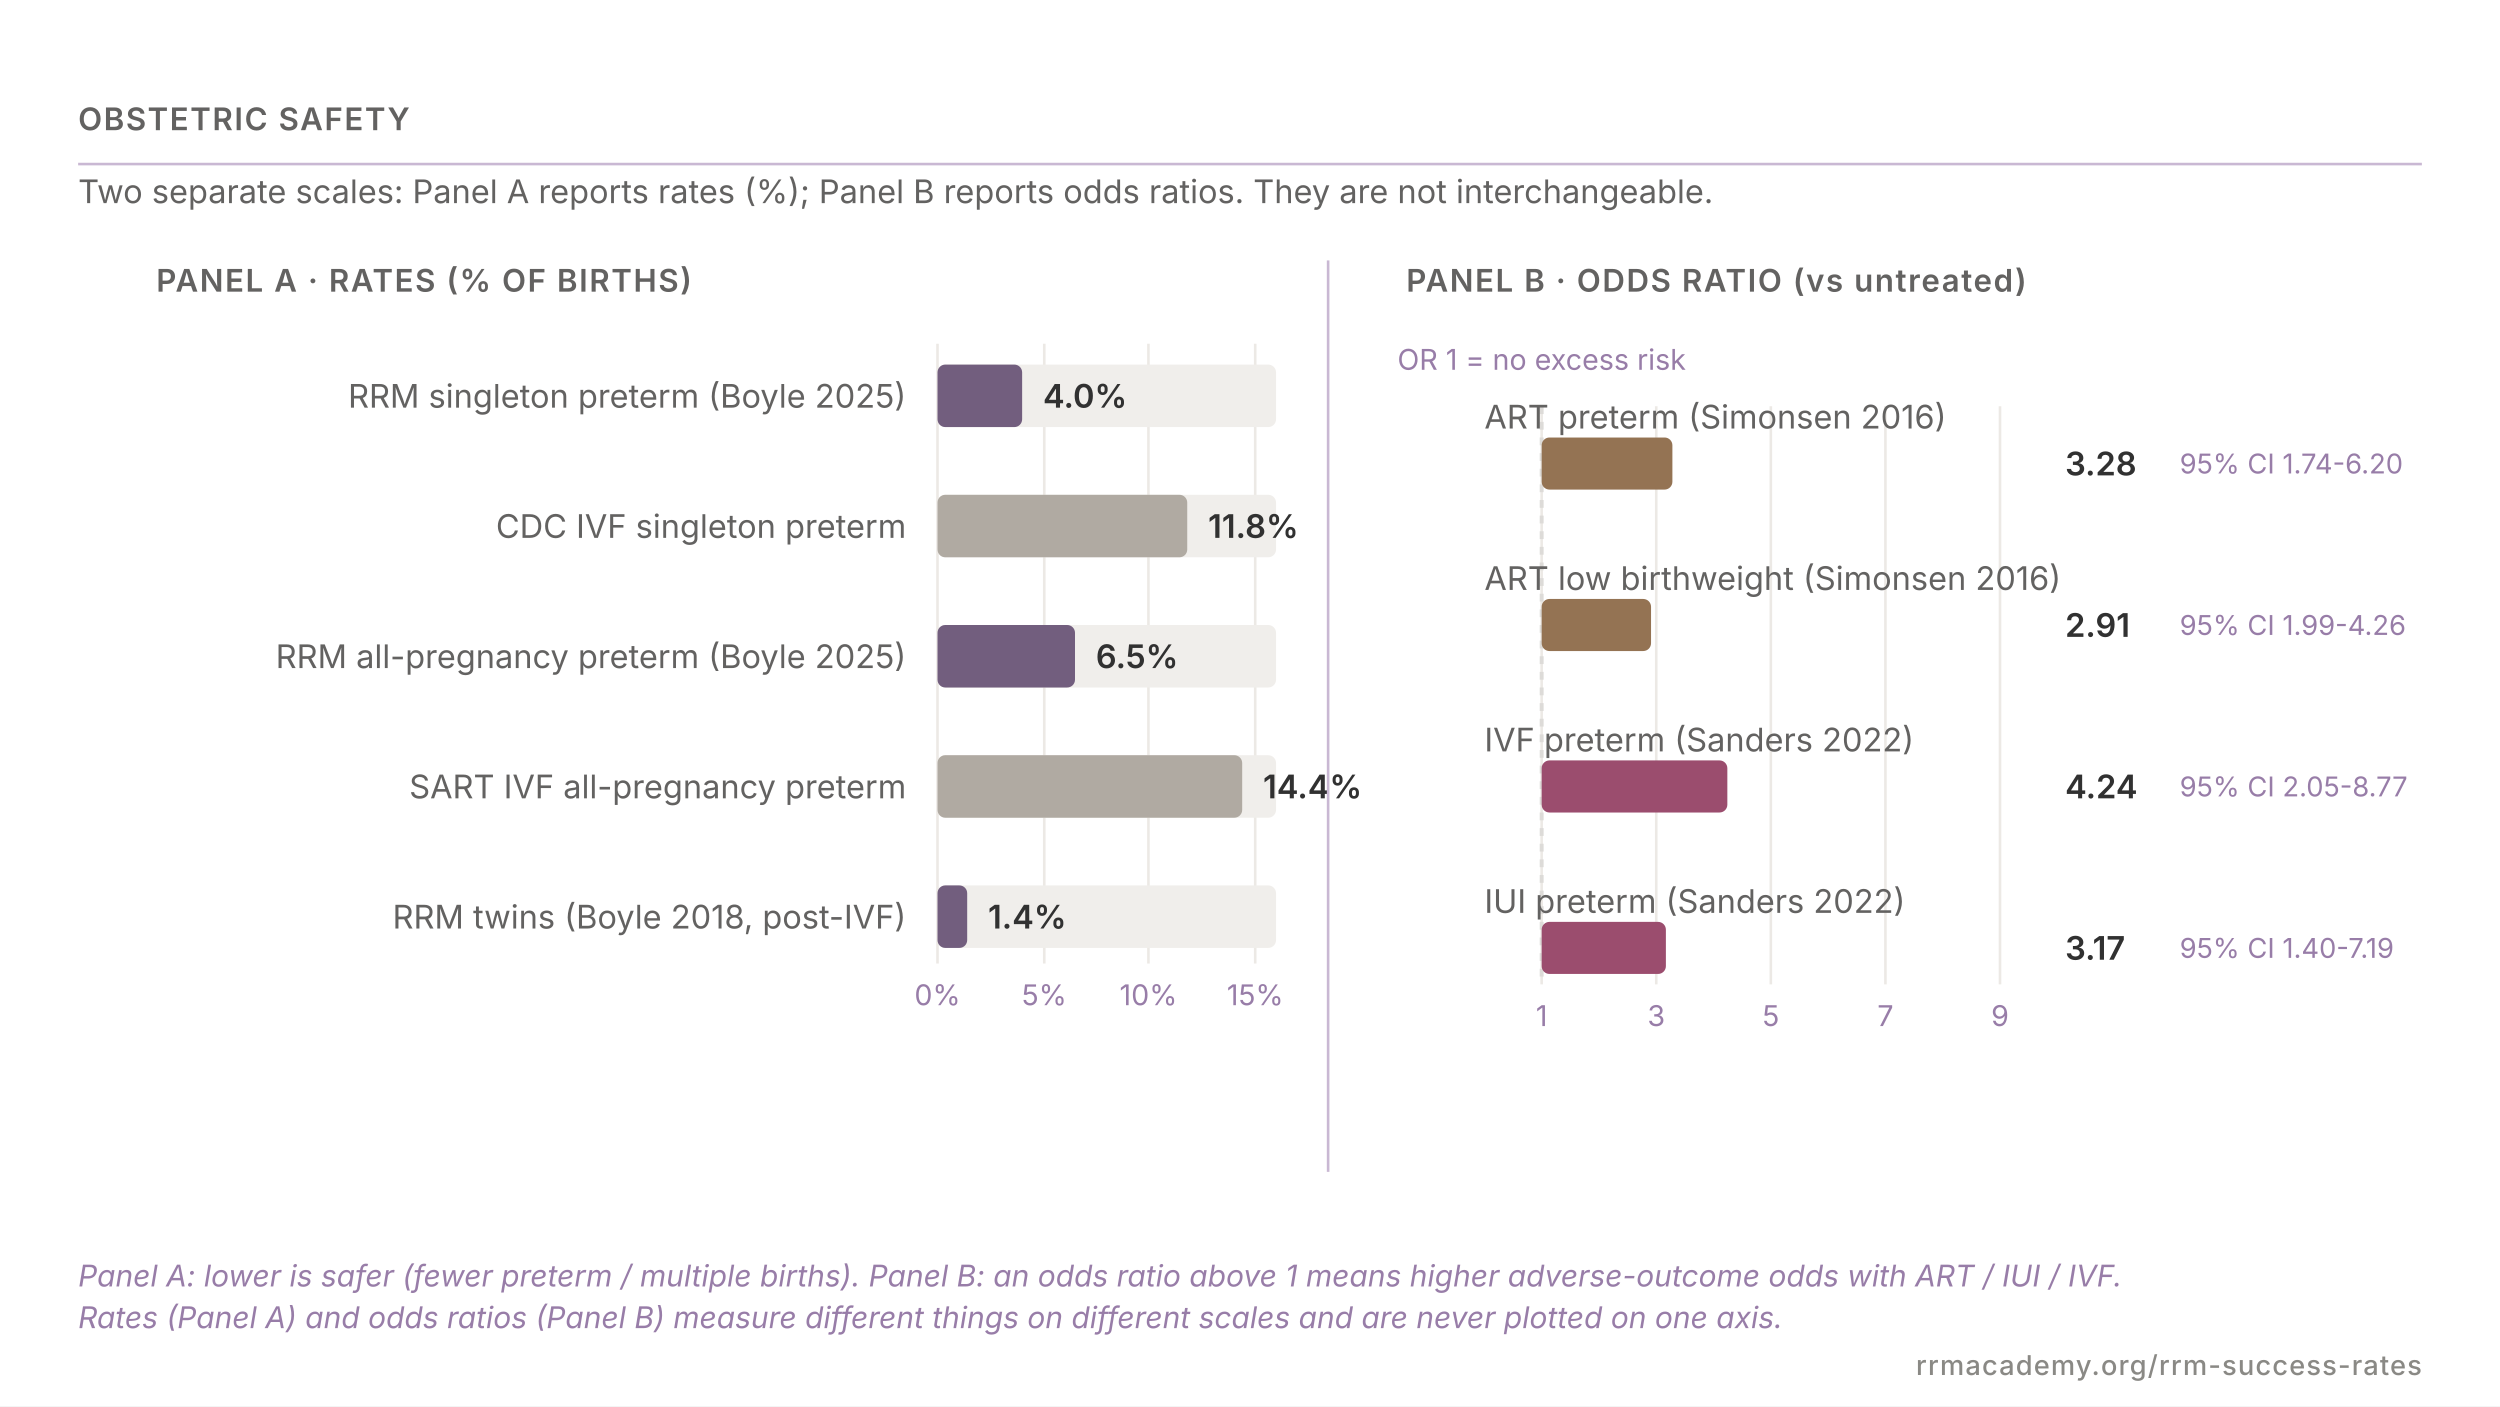
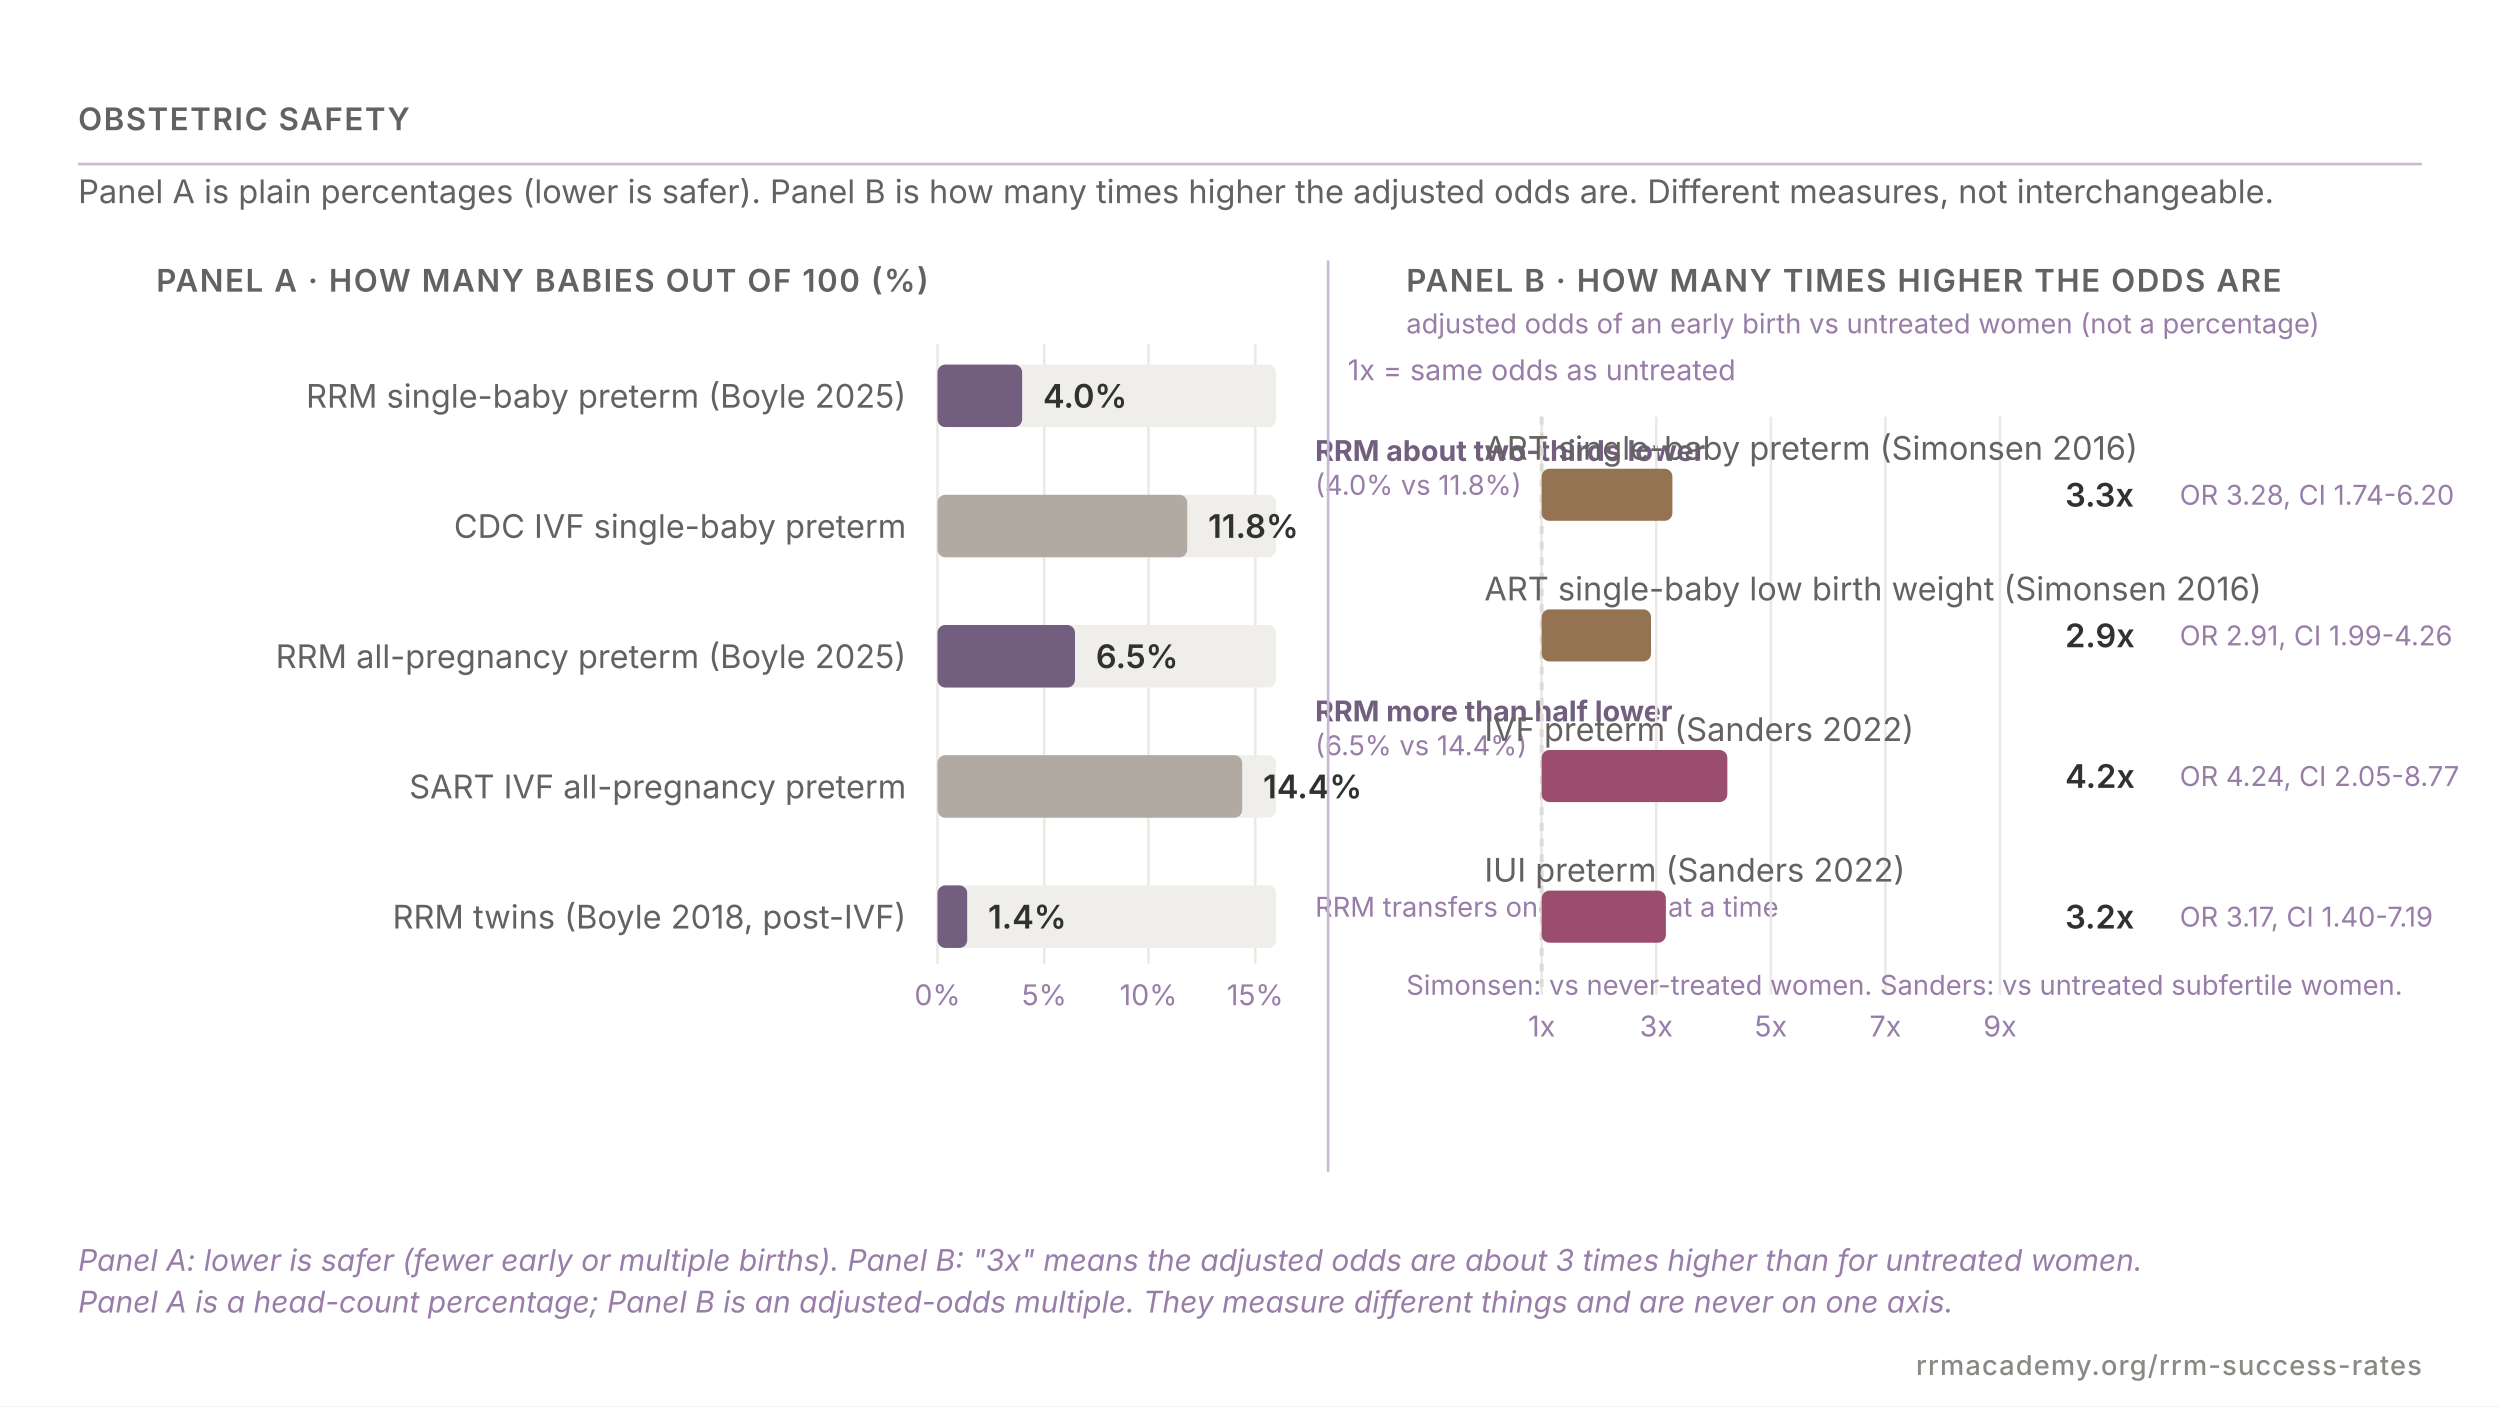
- <svg xmlns="http://www.w3.org/2000/svg" viewBox="0 0 960 540" role="img" aria-label="RRM obstetric safety: rates and odds ratios">
+ <svg xmlns="http://www.w3.org/2000/svg" viewBox="0 0 960 540" role="img" aria-label="RRM obstetric safety: absolute rates and how many times higher the odds are with ART">
  <rect width="960" height="540" fill="#ffffff" />
  <style>
    .heading { font-family: 'Inter', sans-serif; font-size: 12px; font-weight: 600; fill: #636261; letter-spacing: 0.05em; }
    .subtitle { font-family: 'Inter', sans-serif; font-size: 12.5px; font-weight: 400; fill: #636261; }
    .label { font-family: 'Inter', sans-serif; font-size: 12.5px; font-weight: 400; fill: #636261; dominant-baseline: central; }
    .label-end { font-family: 'Inter', sans-serif; font-size: 12.5px; font-weight: 400; fill: #636261; text-anchor: end; dominant-baseline: central; }
    .label-mid { font-family: 'Inter', sans-serif; font-size: 11.5px; font-weight: 400; fill: #636261; text-anchor: middle; }
    .small { font-family: 'Inter', sans-serif; font-size: 10.5px; font-weight: 400; fill: #987da8; }
    .value { font-family: 'Inter', sans-serif; font-size: 12.5px; font-weight: 600; fill: #313131; dominant-baseline: central; }
    .value-mid { font-family: 'Inter', sans-serif; font-size: 12px; font-weight: 600; fill: #313131; text-anchor: middle; }
    .value-accent { fill: #725e7e; }
    .axis { font-family: 'Inter', sans-serif; font-size: 11px; font-weight: 400; fill: #987da8; text-anchor: middle; }
    .axis-y { font-family: 'Inter', sans-serif; font-size: 11px; font-weight: 400; fill: #987da8; text-anchor: end; dominant-baseline: central; }
    .caption { font-family: 'Inter', sans-serif; font-size: 11.5px; font-style: italic; fill: #987da8; }
    .legend { font-family: 'Inter', sans-serif; font-size: 11.5px; font-weight: 400; fill: #636261; dominant-baseline: central; }
    .attribution { font-family: 'Inter', sans-serif; font-size: 10.5px; font-weight: 500; fill: #8a8985; letter-spacing: 0.04em; text-anchor: end; }
-     .flag { font-family: 'Inter', sans-serif; font-size: 12px; font-weight: 700; fill: #b45309; }
-     .flagnote { font-family: 'Inter', sans-serif; font-size: 10.5px; font-weight: 500; fill: #b45309; }
-     
+     .win { font-family: 'Inter', sans-serif; font-size: 11px; font-weight: 700; fill: #725e7e; }
+ 
  </style>
  <text x="30" y="50" class="heading">OBSTETRIC SAFETY</text>
  <line x1="30" y1="63" x2="930" y2="63" stroke="#c9b8d3" stroke-width="1" />
-   <text x="30" y="78" class="subtitle">Two separate scales: Panel A reports rates (%); Panel B reports odds ratios. They are not interchangeable.</text>
-   <text x="60" y="112" class="heading">PANEL A · RATES (% OF BIRTHS)</text>
+   <text x="30" y="78" class="subtitle">Panel A is plain percentages (lower is safer). Panel B is how many times higher the adjusted odds are. Different measures, not interchangeable.</text>
+   <text x="60" y="112" class="heading">PANEL A · HOW MANY BABIES OUT OF 100 (%)</text>
  <line x1="360" y1="132" x2="360" y2="370" stroke="#ece9e5" stroke-width="1" />
  <text x="360" y="386" class="axis">0%</text>
  <line x1="401" y1="132" x2="401" y2="370" stroke="#ece9e5" stroke-width="1" />
  <text x="401" y="386" class="axis">5%</text>
  <line x1="441" y1="132" x2="441" y2="370" stroke="#ece9e5" stroke-width="1" />
  <text x="441" y="386" class="axis">10%</text>
  <line x1="482" y1="132" x2="482" y2="370" stroke="#ece9e5" stroke-width="1" />
  <text x="482" y="386" class="axis">15%</text>
-   <text x="348" y="152" class="label-end" font-size="11.5px">RRM singleton preterm (Boyle 2025)</text>
+   <text x="348" y="152" class="label-end" font-size="11.5px">RRM single-baby preterm (Boyle 2025)</text>
  <rect x="360" y="140" width="130" height="24" rx="3" fill="#f0eeeb" />
  <rect x="360" y="140" width="32.5" height="24" rx="3" fill="#725e7e" />
  <text x="400.5" y="152" class="value">4.0%</text>
-   <text x="348" y="202" class="label-end" font-size="11.5px">CDC IVF singleton preterm</text>
+   <text x="348" y="202" class="label-end" font-size="11.5px">CDC IVF single-baby preterm</text>
  <rect x="360" y="190" width="130" height="24" rx="3" fill="#f0eeeb" />
  <rect x="360" y="190" width="95.9" height="24" rx="3" fill="#b0aaa2" />
  <text x="463.9" y="202" class="value">11.8%</text>
+   <text x="505" y="177" class="win">RRM about two-thirds lower</text>
+   <text x="505" y="190" class="small">(4.0% vs 11.8%)</text>
  <text x="348" y="252" class="label-end" font-size="11.5px">RRM all-pregnancy preterm (Boyle 2025)</text>
  <rect x="360" y="240" width="130" height="24" rx="3" fill="#f0eeeb" />
  <rect x="360" y="240" width="52.8" height="24" rx="3" fill="#725e7e" />
  <text x="420.8" y="252" class="value">6.5%</text>
  <text x="348" y="302" class="label-end" font-size="11.5px">SART IVF all-pregnancy preterm</text>
  <rect x="360" y="290" width="130" height="24" rx="3" fill="#f0eeeb" />
  <rect x="360" y="290" width="117.0" height="24" rx="3" fill="#b0aaa2" />
  <text x="485.0" y="302" class="value">14.4%</text>
+   <text x="505" y="277" class="win">RRM more than half lower</text>
+   <text x="505" y="290" class="small">(6.5% vs 14.4%)</text>
  <text x="348" y="352" class="label-end" font-size="11.5px">RRM twins (Boyle 2018, post-IVF)</text>
  <rect x="360" y="340" width="130" height="24" rx="3" fill="#f0eeeb" />
  <rect x="360" y="340" width="11.4" height="24" rx="3" fill="#725e7e" />
  <text x="379.4" y="352" class="value">1.4%</text>
+   <text x="505" y="352" class="small">RRM transfers one embryo at a time</text>
  <line x1="510" y1="100" x2="510" y2="450" stroke="#c9b8d3" stroke-width="1" />
-   <text x="540" y="112" class="heading">PANEL B · ODDS RATIO (vs untreated)</text>
-   <line x1="592" y1="156" x2="592" y2="378" stroke="#ece9e5" stroke-width="1" />
-   <text x="592" y="394" class="axis">1</text>
-   <line x1="636" y1="156" x2="636" y2="378" stroke="#ece9e5" stroke-width="1" />
-   <text x="636" y="394" class="axis">3</text>
-   <line x1="680" y1="156" x2="680" y2="378" stroke="#ece9e5" stroke-width="1" />
-   <text x="680" y="394" class="axis">5</text>
-   <line x1="724" y1="156" x2="724" y2="378" stroke="#ece9e5" stroke-width="1" />
-   <text x="724" y="394" class="axis">7</text>
-   <line x1="768" y1="156" x2="768" y2="378" stroke="#ece9e5" stroke-width="1" />
-   <text x="768" y="394" class="axis">9</text>
-   <line x1="592" y1="156" x2="592" y2="378" stroke="#dddbd8" stroke-width="1.5" stroke-dasharray="3 3" />
-   <text x="592" y="142" class="axis">OR 1 = no excess risk</text>
-   <text x="570" y="160" class="label" font-size="11.5px" dominant-baseline="auto">ART preterm (Simonsen 2016)</text>
-   <rect x="592" y="168" width="50.2" height="20" rx="3" fill="#947353" />
-   <text x="793" y="178" class="value" dominant-baseline="central">3.28</text>
-   <text x="837" y="178" class="small" dominant-baseline="central">95% CI 1.74-6.20</text>
-   <text x="570" y="222" class="label" font-size="11.5px" dominant-baseline="auto">ART low birthweight (Simonsen 2016)</text>
-   <rect x="592" y="230" width="42.0" height="20" rx="3" fill="#947353" />
-   <text x="793" y="240" class="value" dominant-baseline="central">2.91</text>
-   <text x="837" y="240" class="small" dominant-baseline="central">95% CI 1.99-4.26</text>
-   <text x="570" y="284" class="label" font-size="11.5px" dominant-baseline="auto">IVF preterm (Sanders 2022)</text>
-   <rect x="592" y="292" width="71.3" height="20" rx="3" fill="#9b4d6e" />
-   <text x="793" y="302" class="value" dominant-baseline="central">4.24</text>
-   <text x="837" y="302" class="small" dominant-baseline="central">95% CI 2.05-8.77</text>
-   <text x="570" y="346" class="label" font-size="11.5px" dominant-baseline="auto">IUI preterm (Sanders 2022)</text>
-   <rect x="592" y="354" width="47.7" height="20" rx="3" fill="#9b4d6e" />
-   <text x="793" y="364" class="value" dominant-baseline="central">3.17</text>
-   <text x="837" y="364" class="small" dominant-baseline="central">95% CI 1.40-7.19</text>
-   <text x="30" y="494" class="caption">Panel A: lower is safer (fewer preterm / multiple births). Panel B: an odds ratio above 1 means higher adverse-outcome odds with ART / IUI / IVF.</text>
-   <text x="30" y="510" class="caption">Rates (Panel A) and odds ratios (Panel B) measure different things on different scales and are never plotted on one axis.</text>
+   <text x="540" y="112" class="heading">PANEL B · HOW MANY TIMES HIGHER THE ODDS ARE</text>
+   <text x="540" y="128" class="small">adjusted odds of an early birth vs untreated women (not a percentage)</text>
+   <line x1="592" y1="160" x2="592" y2="382" stroke="#ece9e5" stroke-width="1" />
+   <text x="592" y="398" class="axis">1x</text>
+   <line x1="636" y1="160" x2="636" y2="382" stroke="#ece9e5" stroke-width="1" />
+   <text x="636" y="398" class="axis">3x</text>
+   <line x1="680" y1="160" x2="680" y2="382" stroke="#ece9e5" stroke-width="1" />
+   <text x="680" y="398" class="axis">5x</text>
+   <line x1="724" y1="160" x2="724" y2="382" stroke="#ece9e5" stroke-width="1" />
+   <text x="724" y="398" class="axis">7x</text>
+   <line x1="768" y1="160" x2="768" y2="382" stroke="#ece9e5" stroke-width="1" />
+   <text x="768" y="398" class="axis">9x</text>
+   <line x1="592" y1="160" x2="592" y2="382" stroke="#dddbd8" stroke-width="1.5" stroke-dasharray="3 3" />
+   <text x="592" y="146" class="axis">1x = same odds as untreated</text>
+   <text x="570" y="172" class="label" font-size="11.5px" dominant-baseline="auto">ART single-baby preterm (Simonsen 2016)</text>
+   <rect x="592" y="180" width="50.2" height="20" rx="3" fill="#947353" />
+   <text x="793" y="190" class="value" dominant-baseline="central">3.3x</text>
+   <text x="837" y="190" class="small" dominant-baseline="central">OR 3.28, CI 1.74-6.20</text>
+   <text x="570" y="226" class="label" font-size="11.5px" dominant-baseline="auto">ART single-baby low birth weight (Simonsen 2016)</text>
+   <rect x="592" y="234" width="42.0" height="20" rx="3" fill="#947353" />
+   <text x="793" y="244" class="value" dominant-baseline="central">2.9x</text>
+   <text x="837" y="244" class="small" dominant-baseline="central">OR 2.91, CI 1.99-4.26</text>
+   <text x="570" y="280" class="label" font-size="11.5px" dominant-baseline="auto">IVF preterm (Sanders 2022)</text>
+   <rect x="592" y="288" width="71.3" height="20" rx="3" fill="#9b4d6e" />
+   <text x="793" y="298" class="value" dominant-baseline="central">4.2x</text>
+   <text x="837" y="298" class="small" dominant-baseline="central">OR 4.24, CI 2.05-8.77</text>
+   <text x="570" y="334" class="label" font-size="11.5px" dominant-baseline="auto">IUI preterm (Sanders 2022)</text>
+   <rect x="592" y="342" width="47.7" height="20" rx="3" fill="#9b4d6e" />
+   <text x="793" y="352" class="value" dominant-baseline="central">3.2x</text>
+   <text x="837" y="352" class="small" dominant-baseline="central">OR 3.17, CI 1.40-7.19</text>
+   <text x="540" y="382" class="small">Simonsen: vs never-treated women. Sanders: vs untreated subfertile women.</text>
+   <text x="30" y="488" class="caption">Panel A: lower is safer (fewer early or multiple births). Panel B: "3x" means the adjusted odds are about 3 times higher than for untreated women.</text>
+   <text x="30" y="504" class="caption">Panel A is a head-count percentage; Panel B is an adjusted-odds multiple. They measure different things and are never on one axis.</text>
  <text x="930" y="528" class="attribution">rrmacademy.org/rrm-success-rates</text>
</svg>
